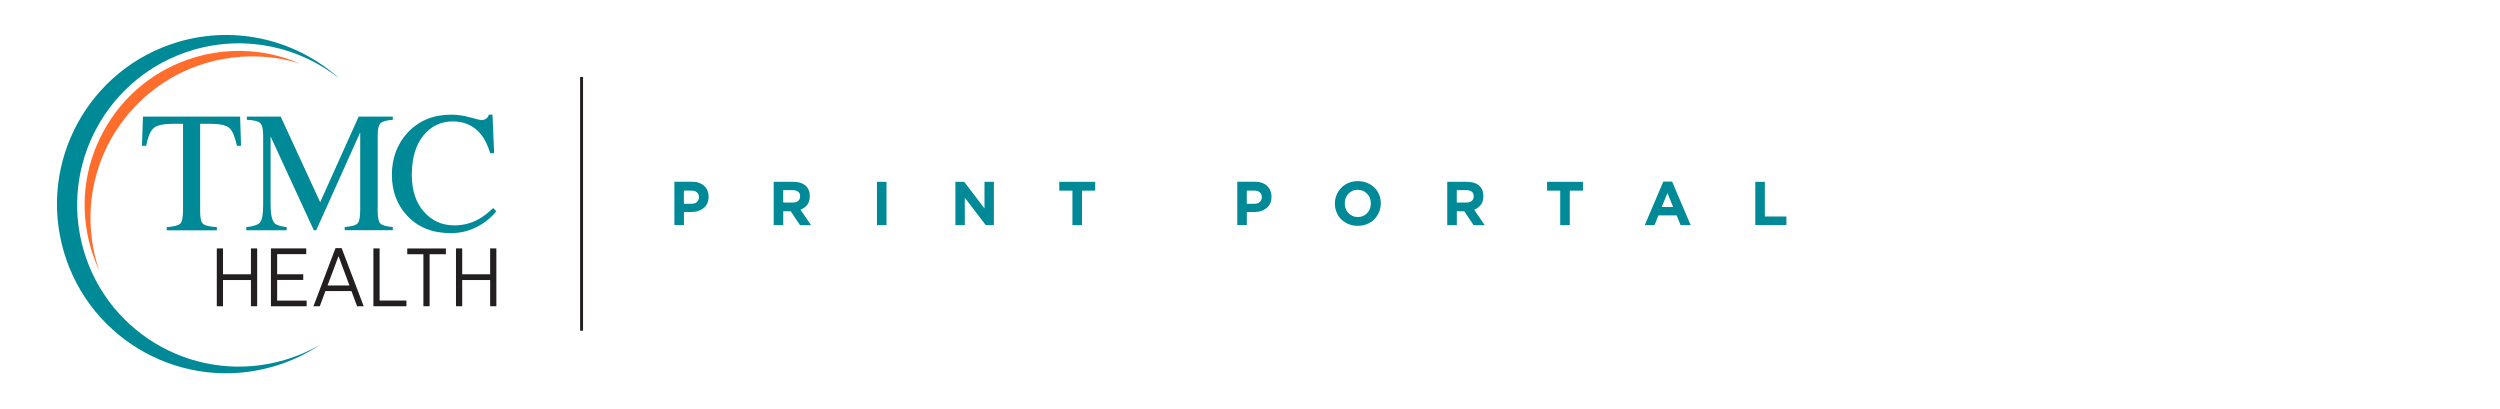
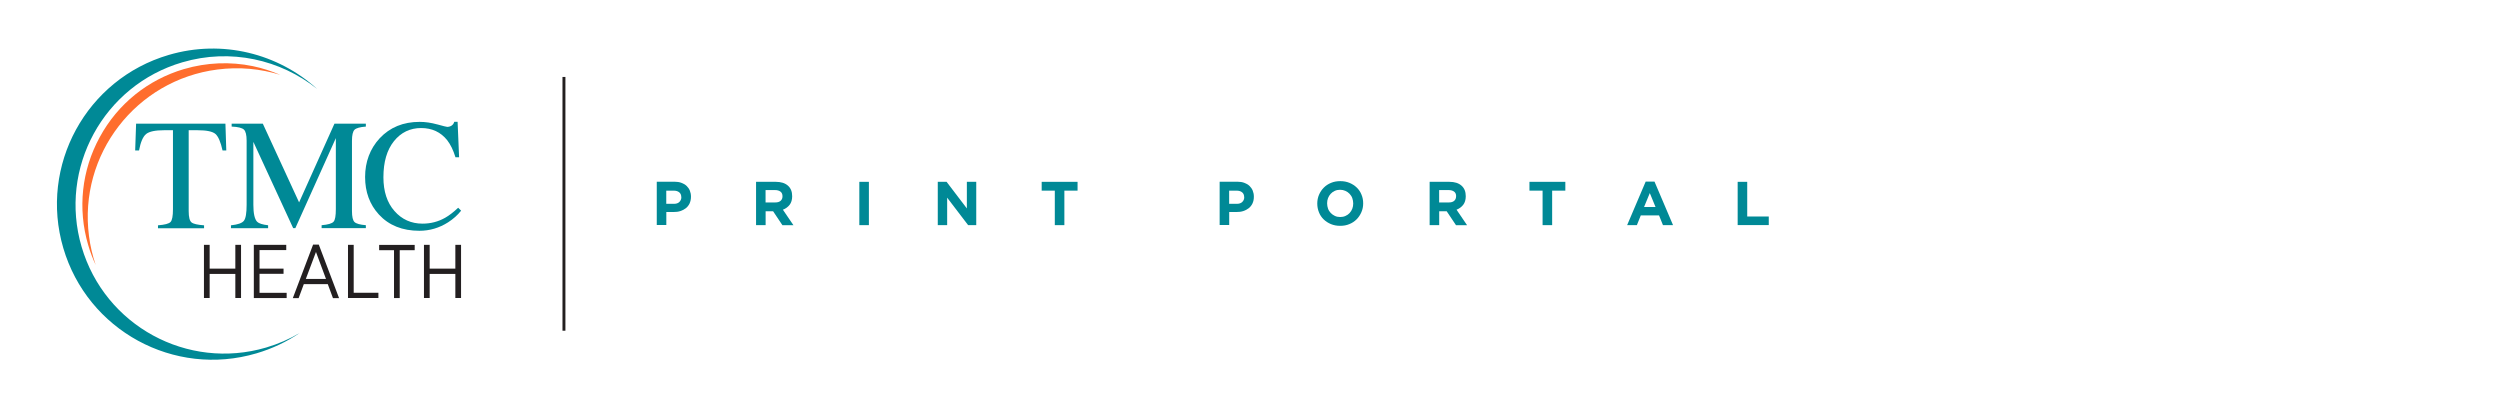
<svg xmlns="http://www.w3.org/2000/svg" id="a" viewBox="0 0 434.06 70.88">
  <defs>
    <style>.b{fill:#008996;}.c{fill:#ff6d2d;}.d{fill:#231f20;}</style>
  </defs>
-   <rect class="d" x="100.72" y="13.36" width=".51" height="44.06" />
+   <rect class="d" x="97.66" y="13.36" width=".51" height="44.06" />
  <g>
-     <path class="b" d="M122.79,35.33c-.16,.32-.37,.6-.65,.82s-.6,.38-.96,.5c-.37,.12-.76,.16-1.18,.16h-1.25v2.26h-1.66v-7.52h3.07c.45,0,.86,.06,1.2,.19,.36,.13,.66,.3,.9,.53s.44,.5,.57,.82,.2,.67,.2,1.05v.02c0,.45-.09,.83-.24,1.16h0Zm-1.44-1.1c0-.37-.12-.66-.36-.85-.24-.2-.57-.29-.98-.29h-1.27v2.29h1.31c.42,0,.74-.1,.96-.32s.35-.49,.35-.81v-.02h-.01Z" />
-     <path class="b" d="M138.9,39.09l-1.61-2.41h-1.3v2.41h-1.66v-7.52h3.44c.89,0,1.59,.22,2.09,.66,.5,.44,.74,1.04,.74,1.83v.02c0,.61-.15,1.1-.44,1.48-.3,.38-.68,.66-1.17,.85l1.83,2.69h-1.92Zm.02-5.01c0-.36-.12-.63-.35-.8s-.54-.27-.95-.27h-1.64v2.15h1.68c.41,0,.72-.09,.94-.29s.32-.45,.32-.78v-.02h0Z" />
-     <path class="b" d="M152.26,39.09v-7.52h1.66v7.52h-1.66Z" />
-     <path class="b" d="M171.15,39.09l-3.64-4.77v4.77h-1.63v-7.52h1.53l3.52,4.62v-4.62h1.63v7.52h-1.41Z" />
-     <path class="b" d="M187.86,33.1v5.99h-1.66v-5.99h-2.28v-1.53h6.23v1.53h-2.29Z" />
-     <path class="b" d="M220.52,35.33c-.16,.32-.37,.6-.65,.82s-.6,.38-.96,.5-.76,.16-1.18,.16h-1.25v2.26h-1.66v-7.52h3.07c.45,0,.86,.06,1.2,.19,.36,.13,.66,.3,.9,.53s.44,.5,.57,.82,.2,.67,.2,1.05v.02c0,.45-.08,.83-.24,1.16h0Zm-1.44-1.1c0-.37-.12-.66-.36-.85-.24-.2-.57-.29-.98-.29h-1.27v2.29h1.31c.42,0,.74-.1,.96-.32,.23-.22,.35-.49,.35-.81v-.02h-.01Z" />
-     <path class="b" d="M239.43,36.84c-.2,.46-.47,.88-.83,1.24s-.78,.64-1.26,.83c-.49,.21-1.02,.3-1.6,.3s-1.11-.1-1.6-.3c-.49-.21-.9-.47-1.26-.82s-.63-.75-.82-1.23-.29-.97-.29-1.51v-.02c0-.53,.1-1.04,.3-1.51,.2-.46,.47-.88,.83-1.24s.78-.64,1.26-.83c.49-.21,1.02-.3,1.61-.3s1.11,.1,1.6,.3c.49,.21,.9,.47,1.26,.82s.63,.75,.82,1.23c.2,.47,.29,.97,.29,1.51v.02c0,.53-.1,1.03-.31,1.51h0Zm-1.42-1.52c0-.32-.06-.63-.16-.92s-.27-.53-.47-.75c-.21-.22-.44-.38-.73-.51s-.58-.19-.92-.19-.64,.06-.92,.19c-.28,.13-.51,.29-.71,.51s-.35,.46-.46,.74-.16,.58-.16,.9v.02c0,.32,.06,.63,.16,.92s.27,.53,.47,.75c.21,.21,.44,.38,.72,.51,.28,.13,.58,.19,.92,.19s.64-.06,.92-.19c.28-.12,.52-.29,.72-.51s.35-.46,.46-.74,.16-.59,.16-.9v-.02h0Z" />
-     <path class="b" d="M255.85,39.09l-1.61-2.41h-1.3v2.41h-1.66v-7.52h3.44c.89,0,1.59,.22,2.09,.66,.5,.44,.74,1.04,.74,1.83v.02c0,.61-.15,1.1-.44,1.48-.3,.38-.68,.66-1.16,.85l1.83,2.69h-1.93Zm.03-5.01c0-.36-.12-.63-.35-.8s-.54-.27-.96-.27h-1.64v2.15h1.68c.41,0,.72-.09,.94-.29s.32-.45,.32-.78v-.02h.01Z" />
-     <path class="b" d="M272.55,33.1v5.99h-1.66v-5.99h-2.28v-1.53h6.23v1.53h-2.29Z" />
-     <path class="b" d="M291.79,39.09l-.68-1.69h-3.17l-.68,1.69h-1.69l3.22-7.56h1.53l3.22,7.56h-1.75Zm-2.28-5.58l-1,2.43h1.99l-1-2.43h.01Z" />
-     <path class="b" d="M304.76,39.09v-7.52h1.66v6.02h3.74v1.49h-5.4Z" />
+     <path class="b" d="M119.73,35.33c-.16,.32-.37,.6-.65,.82s-.6,.38-.96,.5c-.37,.12-.76,.16-1.18,.16h-1.25v2.26h-1.66v-7.52h3.07c.45,0,.86,.06,1.2,.19,.36,.13,.66,.3,.9,.53s.44,.5,.57,.82,.2,.67,.2,1.05v.02c0,.45-.09,.83-.24,1.16h0Zm-1.44-1.09c0-.37-.12-.66-.36-.85-.24-.2-.57-.29-.98-.29h-1.27v2.29h1.31c.42,0,.74-.1,.96-.32s.35-.49,.35-.81v-.02h0Z" />
+     <path class="b" d="M135.84,39.09l-1.61-2.41h-1.3v2.41h-1.66v-7.52h3.44c.89,0,1.59,.22,2.09,.66,.5,.44,.74,1.04,.74,1.83v.02c0,.61-.15,1.1-.44,1.48-.3,.38-.68,.66-1.17,.85l1.83,2.69h-1.92Zm.02-5.02c0-.36-.12-.63-.35-.8s-.54-.27-.95-.27h-1.64v2.15h1.68c.41,0,.72-.09,.94-.29s.32-.45,.32-.78v-.02h0Z" />
+     <path class="b" d="M149.2,39.09v-7.52h1.66v7.52h-1.66Z" />
+     <path class="b" d="M168.09,39.09l-3.64-4.77v4.77h-1.63v-7.52h1.53l3.52,4.62v-4.62h1.63v7.52h-1.41Z" />
+     <path class="b" d="M184.8,33.1v5.99h-1.66v-5.99h-2.28v-1.53h6.23v1.53h-2.29Z" />
+     <path class="b" d="M217.46,35.33c-.16,.32-.37,.6-.65,.82s-.6,.38-.96,.5-.76,.16-1.18,.16h-1.25v2.26h-1.66v-7.52h3.07c.45,0,.86,.06,1.2,.19,.36,.13,.66,.3,.9,.53s.44,.5,.57,.82,.2,.67,.2,1.05v.02c0,.45-.08,.83-.24,1.16h0Zm-1.44-1.09c0-.37-.12-.66-.36-.85-.24-.2-.57-.29-.98-.29h-1.27v2.29h1.31c.42,0,.74-.1,.96-.32,.23-.22,.35-.49,.35-.81v-.02h-.01Z" />
+     <path class="b" d="M236.37,36.84c-.2,.46-.47,.88-.83,1.24s-.78,.64-1.26,.83c-.49,.21-1.02,.3-1.6,.3s-1.11-.1-1.6-.3c-.49-.21-.9-.47-1.26-.82s-.63-.75-.82-1.23-.29-.97-.29-1.51v-.02c0-.53,.1-1.04,.3-1.51,.2-.46,.47-.88,.83-1.24s.78-.64,1.26-.83c.49-.21,1.02-.3,1.61-.3s1.11,.1,1.6,.3c.49,.21,.9,.47,1.26,.82s.63,.75,.82,1.23c.2,.47,.29,.97,.29,1.51v.02c0,.53-.1,1.03-.31,1.51h0Zm-1.42-1.52c0-.32-.06-.63-.16-.92s-.27-.53-.47-.75c-.21-.22-.44-.38-.73-.51s-.58-.19-.92-.19-.64,.06-.92,.19c-.28,.13-.51,.29-.71,.51s-.35,.46-.46,.74-.16,.58-.16,.9v.02c0,.32,.06,.63,.16,.92s.27,.53,.47,.75c.21,.21,.44,.38,.72,.51,.28,.13,.58,.19,.92,.19s.64-.06,.92-.19c.28-.12,.52-.29,.72-.51s.35-.46,.46-.74,.16-.59,.16-.9v-.02h0Z" />
+     <path class="b" d="M252.79,39.09l-1.61-2.41h-1.3v2.41h-1.66v-7.52h3.44c.89,0,1.59,.22,2.09,.66,.5,.44,.74,1.04,.74,1.83v.02c0,.61-.15,1.1-.44,1.48-.3,.38-.68,.66-1.16,.85l1.83,2.69h-1.93Zm.03-5.02c0-.36-.12-.63-.35-.8s-.54-.27-.96-.27h-1.64v2.15h1.68c.41,0,.72-.09,.94-.29s.32-.45,.32-.78v-.02h.01Z" />
+     <path class="b" d="M269.49,33.1v5.99h-1.66v-5.99h-2.28v-1.53h6.23v1.53h-2.29Z" />
+     <path class="b" d="M288.73,39.09l-.68-1.69h-3.17l-.68,1.69h-1.69l3.22-7.56h1.53l3.22,7.56h-1.75Zm-2.28-5.58l-1,2.43h1.99l-1-2.43h.01Z" />
+     <path class="b" d="M301.7,39.09v-7.52h1.66v6.02h3.74v1.49h-5.4Z" />
  </g>
  <g>
    <g>
-       <path class="b" d="M49.38,62.51c-14.87,4.37-30.46-4.13-34.84-19-4.37-14.87,4.13-30.46,19-34.84,9.13-2.69,18.54-.51,25.45,5.02-7.33-6.64-17.84-9.41-28.02-6.42C15.42,11.85,6.51,28.17,11.09,43.73c4.58,15.56,20.9,24.46,36.46,19.88,2.99-.88,5.73-2.19,8.18-3.85-1.95,1.15-4.07,2.08-6.34,2.75" />
-       <path class="c" d="M33.91,9.93c-6.86,2.02-12.52,6.58-15.94,12.86-3.42,6.27-4.2,13.51-2.18,20.36,.38,1.3,.85,2.55,1.41,3.75-.59-1.74-1.02-3.56-1.26-5.46-1.99-15.37,8.87-29.44,24.24-31.42,4.12-.53,8.15-.14,11.87,1.01-1.68-.72-3.43-1.28-5.21-1.65-4.26-.88-8.73-.69-12.92,.54Z" />
+       <path class="b" d="M46.21,60.34c-13.68,4.02-28.02-3.8-32.04-17.48-4.02-13.68,3.8-28.02,17.48-32.04,8.4-2.47,17.05-.47,23.41,4.62-6.74-6.11-16.41-8.66-25.77-5.9C14.98,13.74,6.78,28.75,10.99,43.07c4.21,14.31,19.22,22.5,33.53,18.28,2.75-.81,5.27-2.01,7.52-3.54-1.79,1.06-3.74,1.91-5.83,2.53" />
+       <path class="c" d="M31.98,11.98c-6.31,1.86-11.52,6.05-14.66,11.83-3.15,5.77-3.86,12.43-2.01,18.73,.35,1.2,.78,2.35,1.3,3.45-.54-1.6-.94-3.27-1.16-5.02-1.83-14.14,8.16-27.08,22.3-28.9,3.79-.49,7.5-.13,10.92,.93-1.55-.66-3.15-1.18-4.79-1.52-3.92-.81-8.03-.63-11.88,.5h0Z" />
    </g>
    <g>
      <g>
-         <path class="b" d="M24.82,20.25h16.87l.16,5.07h-.71c-.35-1.59-.79-2.63-1.33-3.11-.54-.48-1.67-.72-3.4-.72h-1.66v15.27c0,1.15,.18,1.86,.54,2.14,.36,.28,1.15,.46,2.36,.54v.55h-8.7v-.55c1.26-.1,2.05-.3,2.36-.62,.31-.32,.47-1.12,.47-2.41v-14.92h-1.68c-1.65,0-2.78,.24-3.37,.71-.6,.48-1.05,1.52-1.35,3.12h-.73l.17-5.07Z" />
-         <path class="b" d="M42.8,39.43c1.23-.13,2.02-.4,2.37-.84,.35-.43,.52-1.43,.52-3.01v-12.11c0-1.08-.17-1.78-.51-2.1-.34-.32-1.11-.52-2.32-.57v-.55h5.88l6.85,14.86,6.68-14.86h5.93v.55c-1.11,.08-1.82,.28-2.14,.6-.32,.33-.48,1.02-.48,2.07v13.26c0,1.09,.16,1.78,.48,2.09,.32,.31,1.03,.51,2.14,.6v.55h-8.35v-.55c1.2-.1,1.95-.31,2.25-.65,.3-.33,.44-1.13,.44-2.39v-13.39l-7.64,16.99h-.41l-7.51-16.29v11.89c0,1.63,.24,2.69,.71,3.19,.31,.32,1.01,.54,2.08,.66v.55h-7.01v-.55Z" />
-         <path class="b" d="M81.65,20.38c1.14,.32,1.77,.48,1.91,.48,.28,0,.55-.08,.8-.23,.25-.16,.43-.4,.52-.73h.63l.28,6.7h-.68c-.4-1.33-.92-2.4-1.56-3.22-1.22-1.53-2.87-2.3-4.94-2.3s-3.79,.83-5.12,2.48c-1.33,1.65-1.99,3.92-1.99,6.82,0,2.66,.7,4.79,2.09,6.37,1.39,1.59,3.16,2.38,5.3,2.38,1.54,0,2.97-.37,4.27-1.11,.75-.42,1.57-1.05,2.46-1.89l.55,.55c-.66,.84-1.48,1.57-2.46,2.2-1.67,1.07-3.48,1.6-5.43,1.6-3.2,0-5.75-1.02-7.63-3.07-1.74-1.89-2.61-4.26-2.61-7.09s.92-5.34,2.75-7.31c1.93-2.07,4.45-3.1,7.55-3.1,1.08,0,2.19,.16,3.32,.48Z" />
+         <path class="b" d="M23.62,21.47h15.52l.15,4.66h-.65c-.32-1.46-.73-2.42-1.22-2.86s-1.54-.66-3.13-.66h-1.53v14.04c0,1.06,.17,1.71,.5,1.97s1.06,.42,2.17,.5v.51h-8v-.51c1.16-.09,1.89-.28,2.17-.57,.29-.29,.43-1.03,.43-2.22v-13.72h-1.55c-1.52,0-2.56,.22-3.1,.65-.55,.44-.97,1.4-1.24,2.87h-.67l.16-4.66Z" />
+         <path class="b" d="M40.16,39.11c1.13-.12,1.86-.37,2.18-.77,.32-.4,.48-1.32,.48-2.77v-11.14c0-.99-.16-1.64-.47-1.93s-1.02-.48-2.13-.52v-.51h5.41l6.3,13.67,6.14-13.67h5.45v.51c-1.02,.07-1.67,.26-1.97,.55-.29,.3-.44,.94-.44,1.9v12.2c0,1,.15,1.64,.44,1.92s.95,.47,1.97,.55v.51h-7.68v-.51c1.1-.09,1.79-.29,2.07-.6,.28-.3,.4-1.04,.4-2.2v-12.32l-7.03,15.63h-.38l-6.91-14.98v10.94c0,1.5,.22,2.47,.65,2.93,.29,.29,.93,.5,1.91,.61v.51h-6.45v-.51h.04Z" />
+         <path class="b" d="M75.89,21.59c1.05,.29,1.63,.44,1.76,.44,.26,0,.51-.07,.74-.21,.23-.15,.4-.37,.48-.67h.58l.26,6.16h-.63c-.37-1.22-.85-2.21-1.43-2.96-1.12-1.41-2.64-2.12-4.54-2.12s-3.49,.76-4.71,2.28-1.83,3.61-1.83,6.27c0,2.45,.64,4.41,1.92,5.86,1.28,1.46,2.91,2.19,4.87,2.19,1.42,0,2.73-.34,3.93-1.02,.69-.39,1.44-.97,2.26-1.74l.51,.51c-.61,.77-1.36,1.44-2.26,2.02-1.54,.98-3.2,1.47-4.99,1.47-2.94,0-5.29-.94-7.02-2.82-1.6-1.74-2.4-3.92-2.4-6.52s.85-4.91,2.53-6.72c1.78-1.9,4.09-2.85,6.94-2.85,.99,0,2.01,.15,3.05,.44h0Z" />
      </g>
      <g>
-         <path class="d" d="M37.64,43.13h1.08v4.49h4.85v-4.49h1.08v10.04h-1.08v-4.55h-4.85v4.55h-1.08v-10.04Z" />
-         <path class="d" d="M47.05,43.13h6.12v.99h-5.05v3.5h4.53v.98h-4.53v3.59h5.12v.99h-6.2v-10.04Z" />
-         <path class="d" d="M58.26,43.08h1.06l3.83,10.1h-1.15l-.98-2.64h-4.52l-.98,2.64h-1.1l3.83-10.1Zm2.41,6.48l-1.89-5.09-1.91,5.09h3.8Z" />
-         <path class="d" d="M64.83,43.13h1.08v9.05h4.66v.99h-5.74v-10.04Z" />
-         <path class="d" d="M73.52,44.14h-2.81v-1h6.71v1h-2.83v9.03h-1.08v-9.03Z" />
-         <path class="d" d="M79.17,43.13h1.08v4.49h4.85v-4.49h1.08v10.04h-1.08v-4.55h-4.85v4.55h-1.08v-10.04Z" />
+         <path class="d" d="M35.41,42.51h.99v4.13h4.46v-4.13h.99v9.23h-.99v-4.18h-4.46v4.18h-.99v-9.23Z" />
+         <path class="d" d="M44.07,42.51h5.63v.91h-4.64v3.22h4.17v.9h-4.17v3.3h4.71v.91h-5.7v-9.23h0Z" />
+         <path class="d" d="M54.38,42.47h.97l3.52,9.29h-1.06l-.9-2.43h-4.16l-.9,2.43h-1.01l3.52-9.29h0Zm2.22,5.96l-1.74-4.68-1.76,4.68h3.5Z" />
+         <path class="d" d="M60.42,42.51h.99v8.32h4.29v.91h-5.28v-9.23Z" />
+         <path class="d" d="M68.41,43.44h-2.58v-.92h6.17v.92h-2.6v8.31h-.99v-8.31h0Z" />
+         <path class="d" d="M73.61,42.51h.99v4.13h4.46v-4.13h.99v9.23h-.99v-4.18h-4.46v4.18h-.99v-9.23Z" />
      </g>
    </g>
  </g>
</svg>
